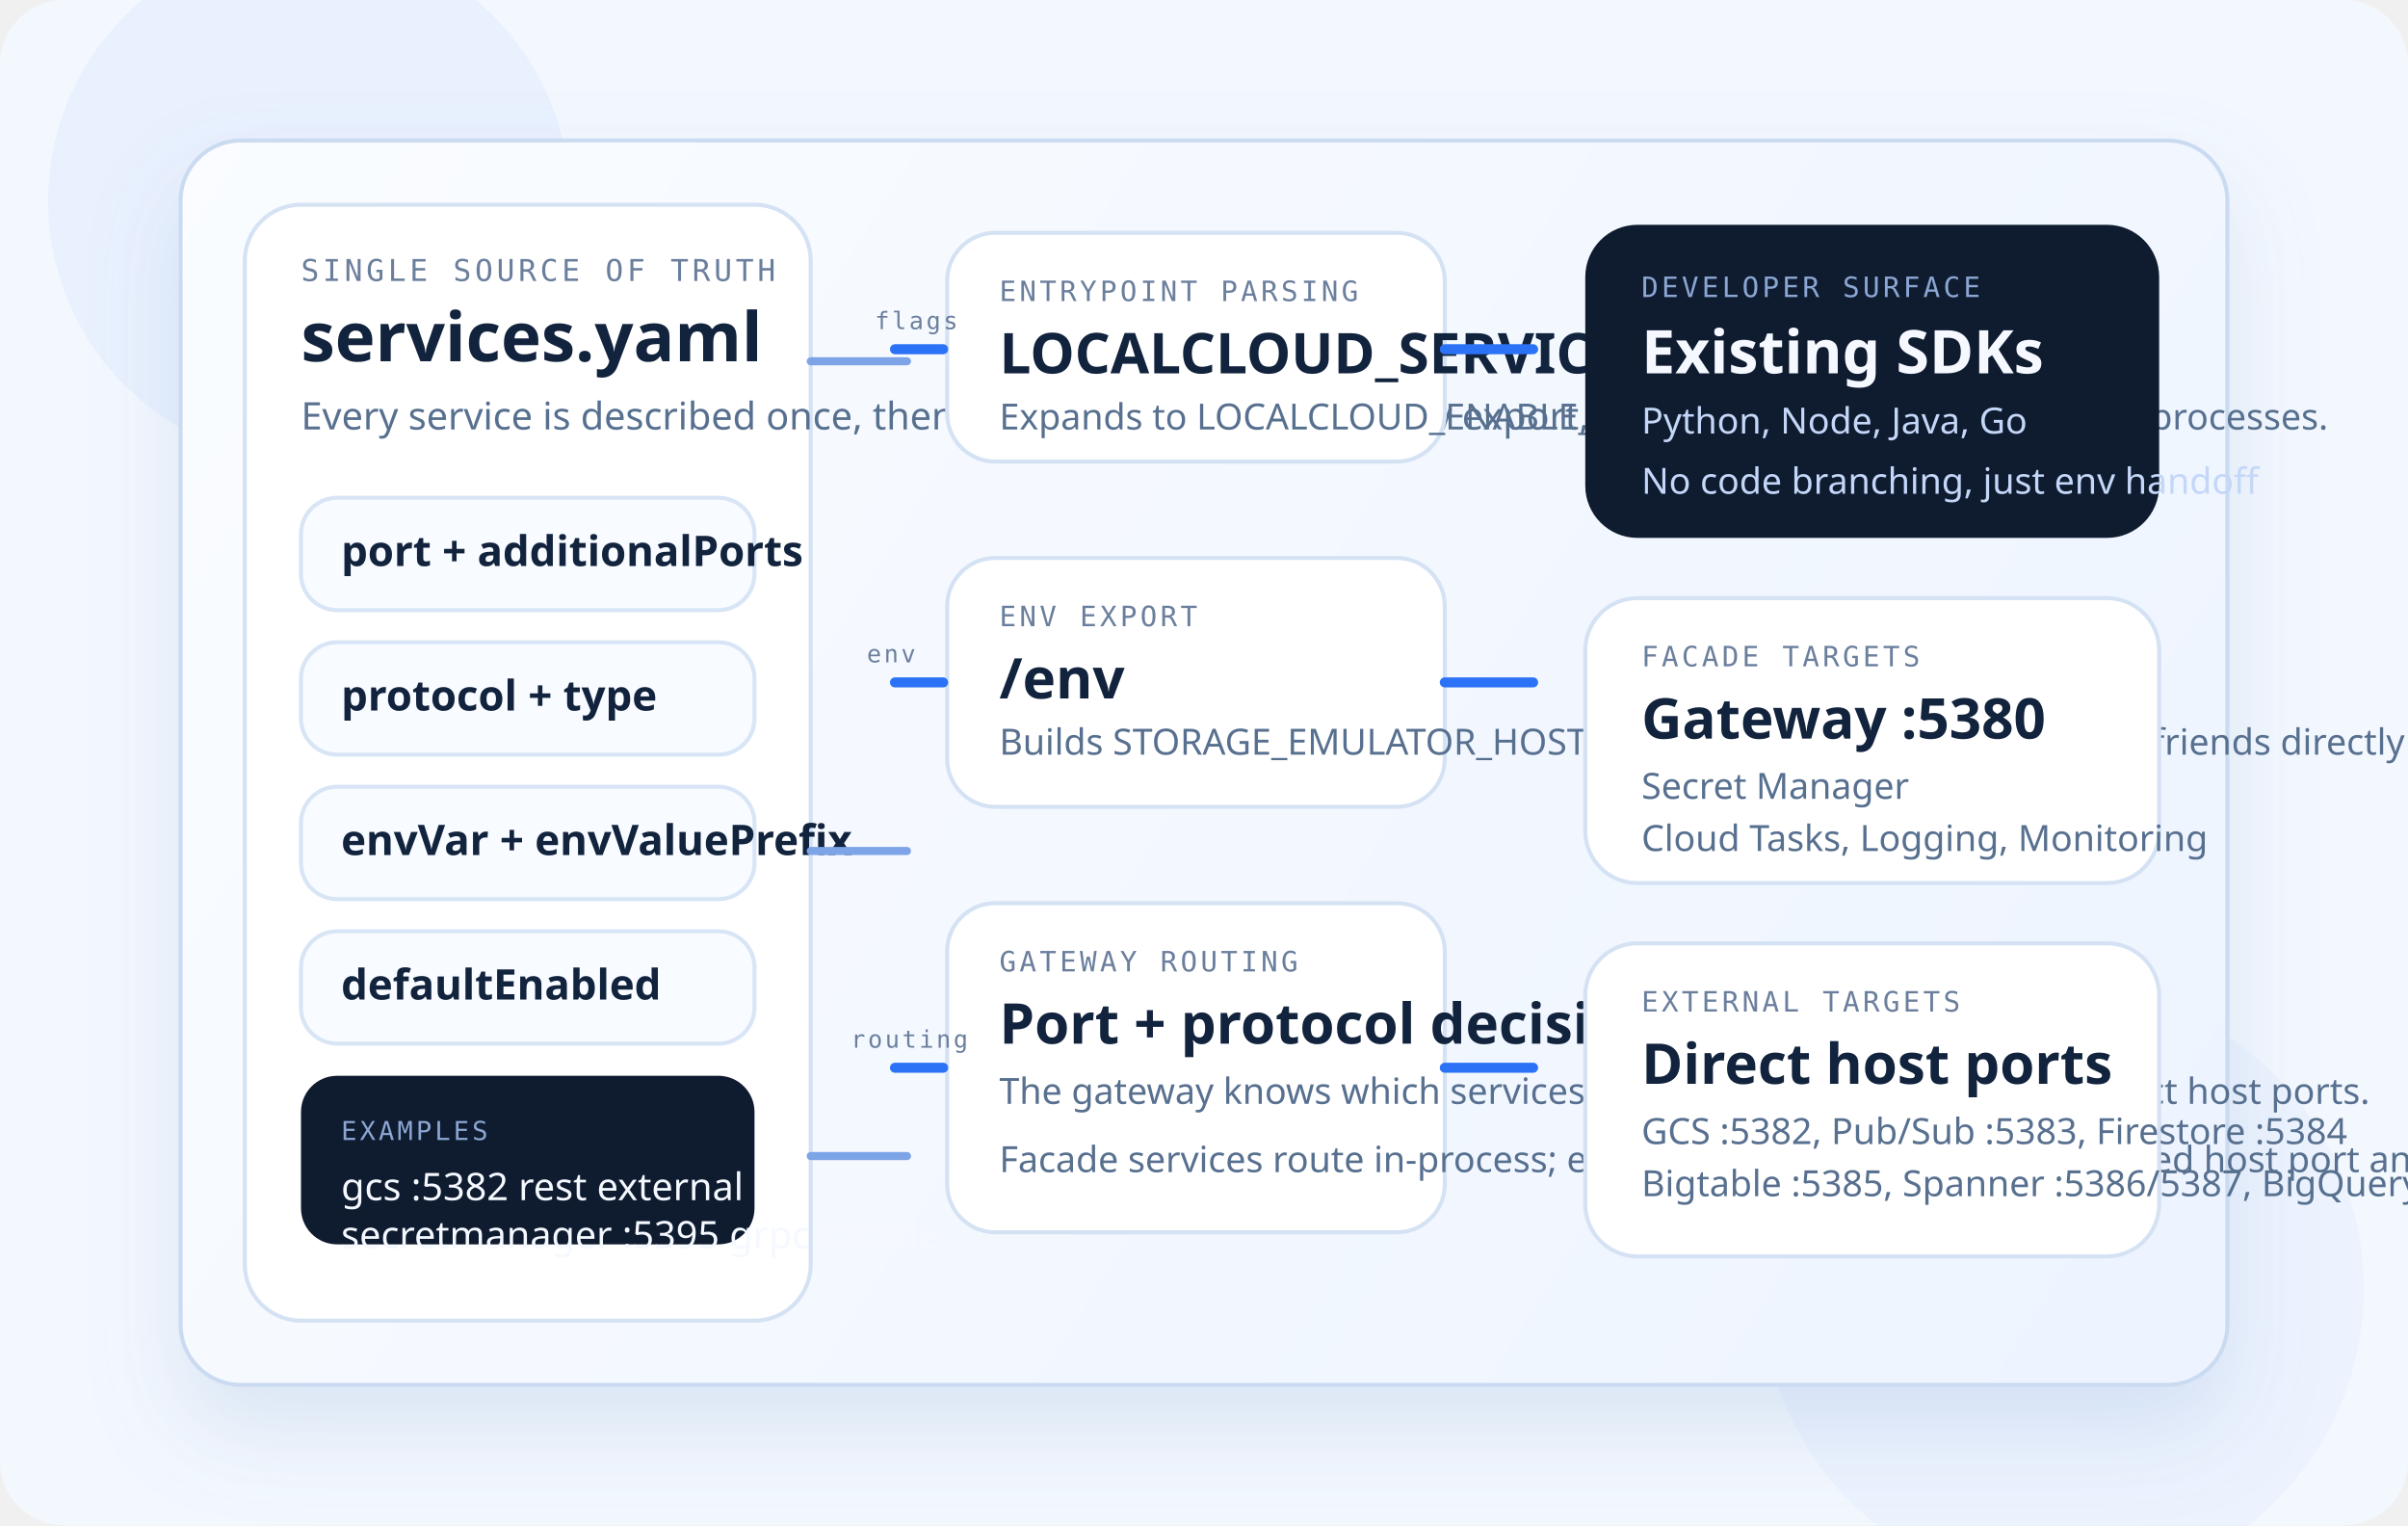
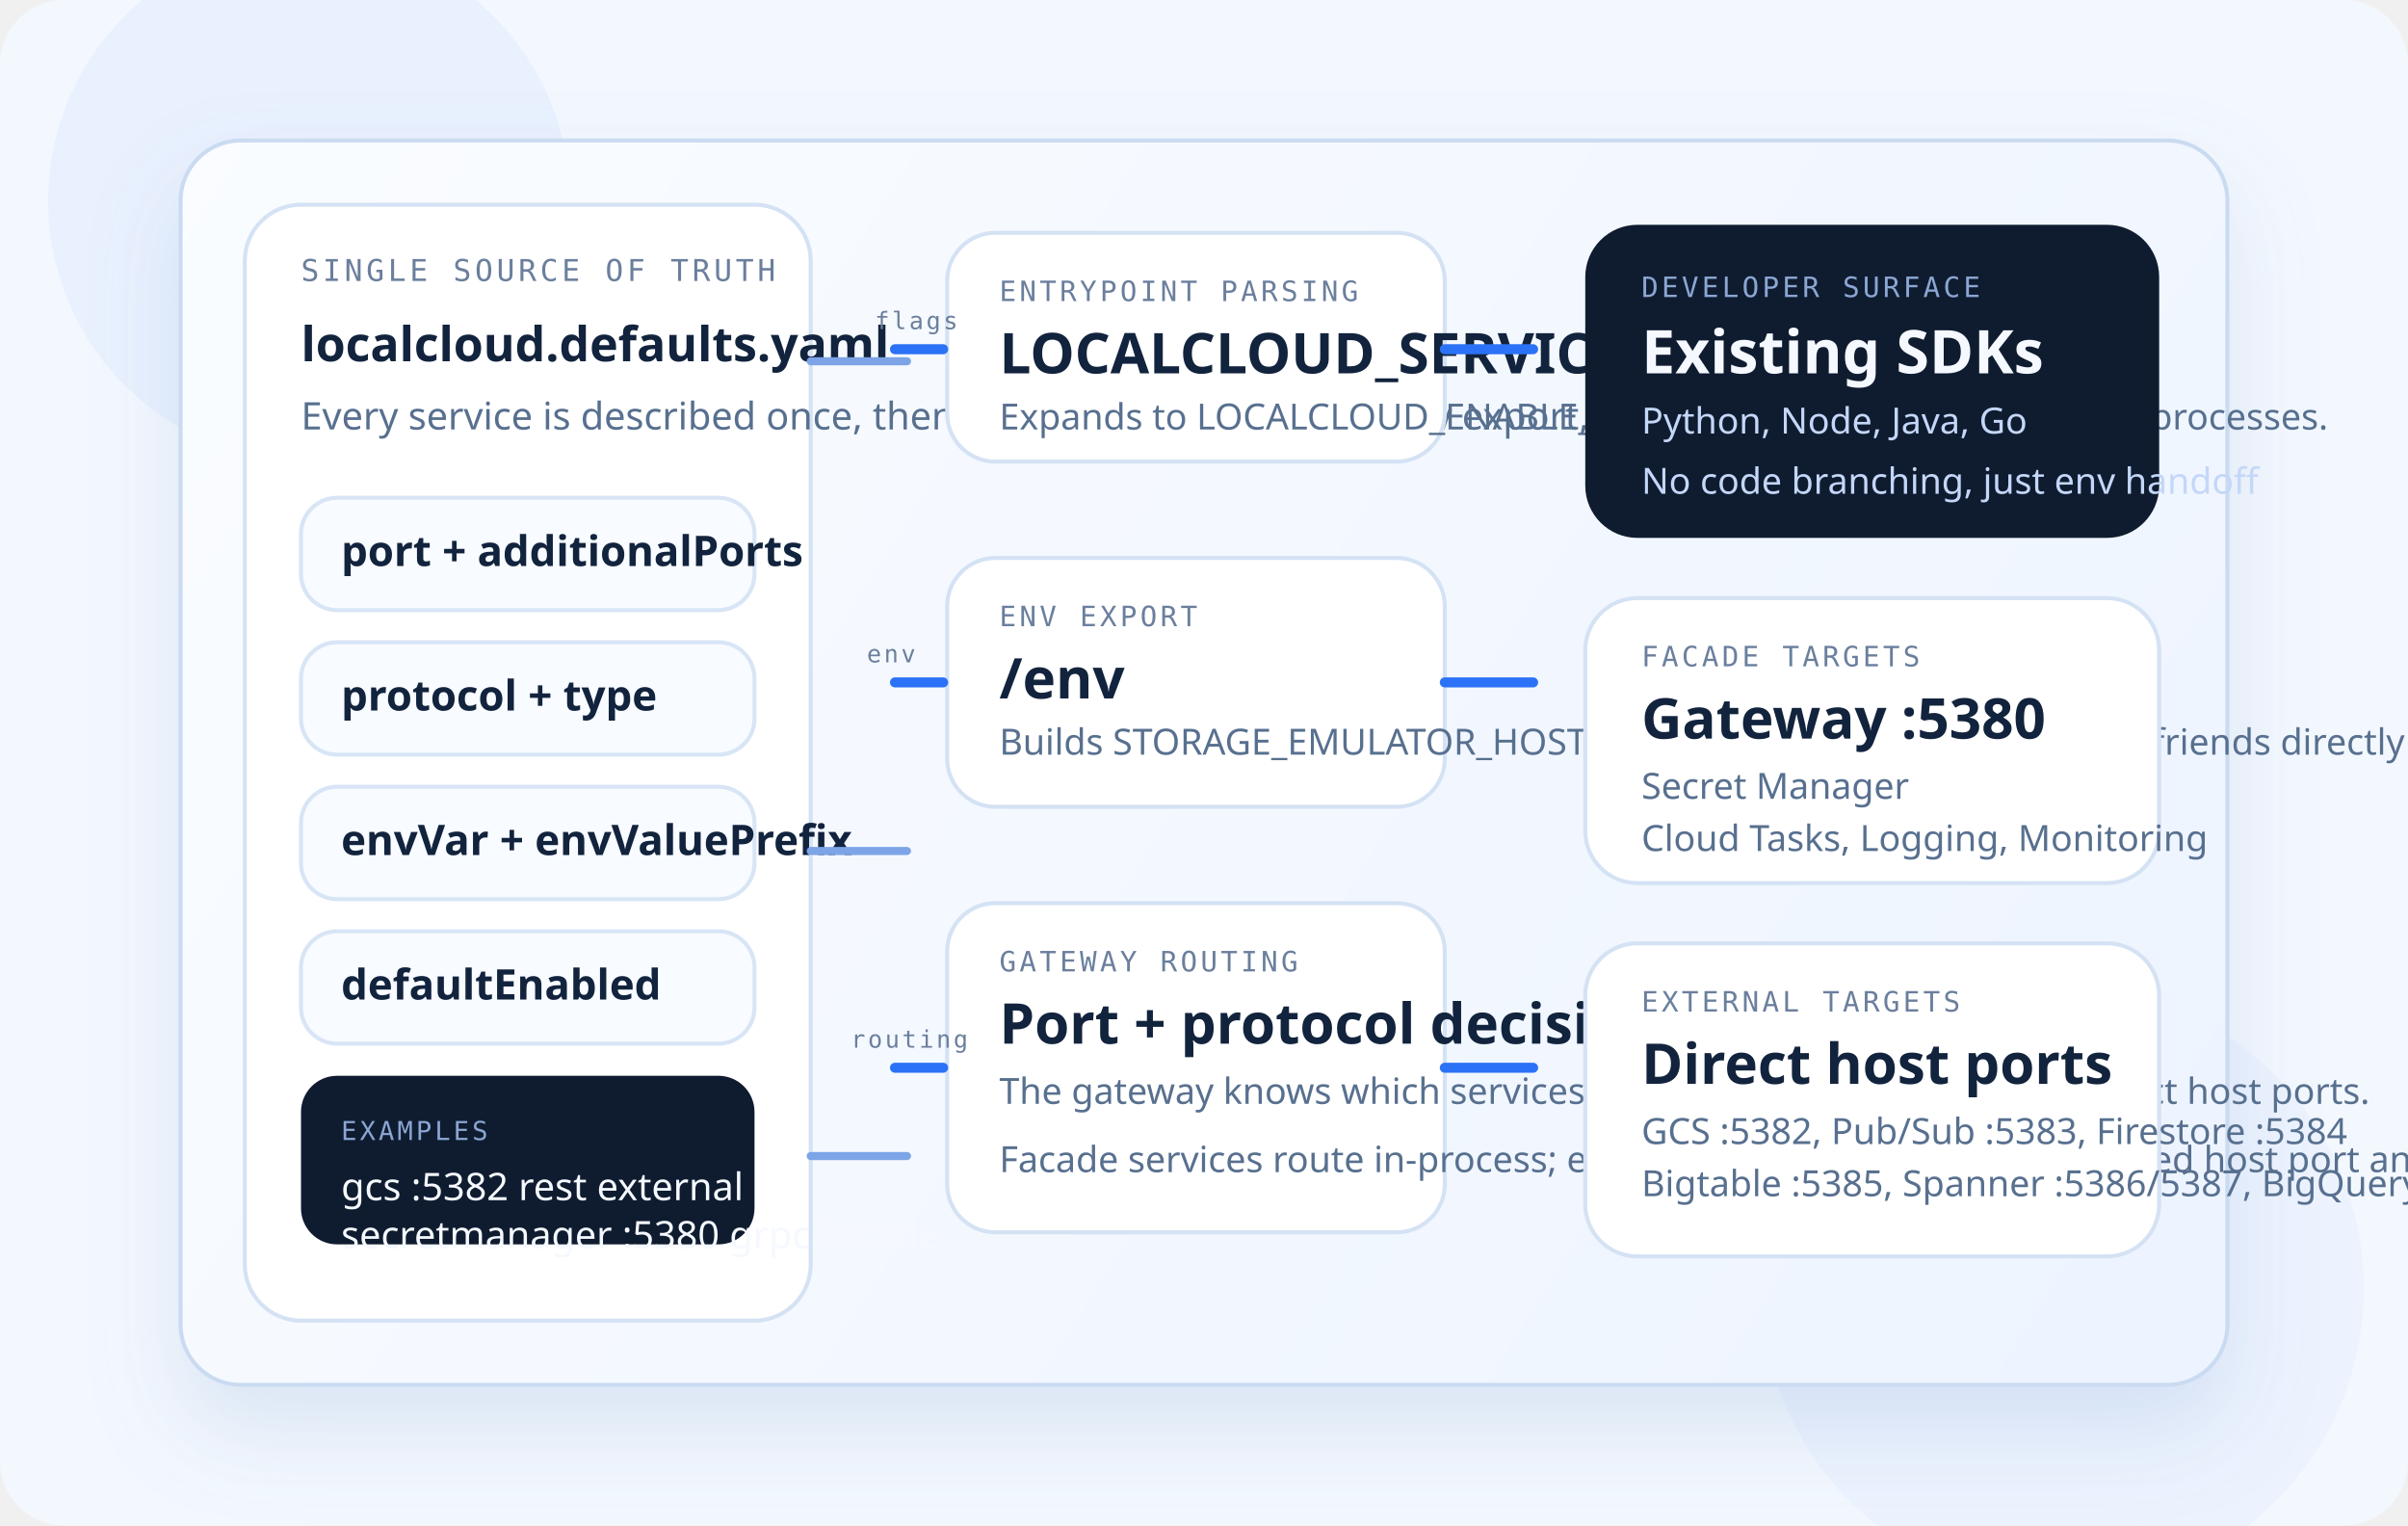
<svg xmlns="http://www.w3.org/2000/svg" width="1200" height="760" viewBox="0 0 1200 760" fill="none" role="img" aria-labelledby="service-routing-title service-routing-desc">
  <defs>
    <linearGradient id="sr-bg" x1="0" y1="0" x2="1200" y2="760" gradientUnits="userSpaceOnUse">
      <stop offset="0" stop-color="#FBFDFF" />
      <stop offset="1" stop-color="#ECF3FF" />
    </linearGradient>
    <linearGradient id="sr-blue" x1="0" y1="0" x2="1" y2="1">
      <stop offset="0" stop-color="#2C72F6" />
      <stop offset="1" stop-color="#7AA7FF" />
    </linearGradient>
    <filter id="sr-shadow" x="-20%" y="-20%" width="140%" height="140%">
      <feDropShadow dx="0" dy="22" stdDeviation="22" flood-color="#6A8FCC" flood-opacity="0.18" />
    </filter>
  </defs>
  <rect width="1200" height="760" rx="32" fill="#F3F8FE" />
  <circle cx="154" cy="100" r="130" fill="#DBE8FF" fill-opacity="0.42" />
  <circle cx="1028" cy="642" r="150" fill="#DBE8FF" fill-opacity="0.32" />
  <g filter="url(#sr-shadow)">
    <rect x="90" y="70" width="1020" height="620" rx="30" fill="url(#sr-bg)" stroke="#CADBF1" stroke-width="2" />
  </g>
  <rect x="122" y="102" width="282" height="556" rx="28" fill="#FFFFFF" stroke="#D4E2F4" stroke-width="2" />
  <text x="150" y="140" fill="#6B7F9D" font-family="IBM Plex Mono, monospace" font-size="15" letter-spacing="1.8">SINGLE SOURCE OF TRUTH</text>
-   <text x="150" y="180" fill="#12233D" font-family="IBM Plex Sans, sans-serif" font-size="34" font-weight="600">services.yaml</text>
+   <text x="150" y="180" fill="#12233D" font-family="IBM Plex Sans, sans-serif" font-size="24" font-weight="600">localcloud.defaults.yaml</text>
  <text x="150" y="214" fill="#58708F" font-family="IBM Plex Sans, sans-serif" font-size="19">Every service is described once, then reused by the gateway, env export, and docs.</text>
  <rect x="150" y="248" width="226" height="56" rx="18" fill="#F8FBFF" stroke="#D7E5F6" stroke-width="2" />
  <text x="170" y="282" fill="#12233D" font-family="IBM Plex Sans, sans-serif" font-size="21" font-weight="600">port + additionalPorts</text>
  <rect x="150" y="320" width="226" height="56" rx="18" fill="#F8FBFF" stroke="#D7E5F6" stroke-width="2" />
  <text x="170" y="354" fill="#12233D" font-family="IBM Plex Sans, sans-serif" font-size="21" font-weight="600">protocol + type</text>
  <rect x="150" y="392" width="226" height="56" rx="18" fill="#F8FBFF" stroke="#D7E5F6" stroke-width="2" />
  <text x="170" y="426" fill="#12233D" font-family="IBM Plex Sans, sans-serif" font-size="21" font-weight="600">envVar + envValuePrefix</text>
  <rect x="150" y="464" width="226" height="56" rx="18" fill="#F8FBFF" stroke="#D7E5F6" stroke-width="2" />
  <text x="170" y="498" fill="#12233D" font-family="IBM Plex Sans, sans-serif" font-size="21" font-weight="600">defaultEnabled</text>
  <rect x="150" y="536" width="226" height="84" rx="18" fill="#0F1C30" />
  <text x="170" y="568" fill="#8BA6D3" font-family="IBM Plex Mono, monospace" font-size="13" letter-spacing="1.5">EXAMPLES</text>
  <text x="170" y="598" fill="#F5F9FF" font-family="IBM Plex Sans, sans-serif" font-size="19">gcs :5382 rest external</text>
-   <text x="170" y="622" fill="#F5F9FF" font-family="IBM Plex Sans, sans-serif" font-size="19">secretmanager :5395 grpc facade</text>
+   <text x="170" y="622" fill="#F5F9FF" font-family="IBM Plex Sans, sans-serif" font-size="19">secretmanager :5380 grpc facade</text>
  <rect x="472" y="116" width="248" height="114" rx="24" fill="#FFFFFF" stroke="#D4E2F4" stroke-width="2" />
  <text x="498" y="150" fill="#6B7F9D" font-family="IBM Plex Mono, monospace" font-size="14" letter-spacing="1.6">ENTRYPOINT PARSING</text>
  <text x="498" y="186" fill="#12233D" font-family="IBM Plex Sans, sans-serif" font-size="28" font-weight="600">LOCALCLOUD_SERVICES</text>
  <text x="498" y="214" fill="#58708F" font-family="IBM Plex Sans, sans-serif" font-size="18">Expands to LOCALCLOUD_ENABLE_* flags before supervisord starts processes.</text>
  <rect x="472" y="278" width="248" height="124" rx="24" fill="#FFFFFF" stroke="#D4E2F4" stroke-width="2" />
  <text x="498" y="312" fill="#6B7F9D" font-family="IBM Plex Mono, monospace" font-size="14" letter-spacing="1.6">ENV EXPORT</text>
  <text x="498" y="348" fill="#12233D" font-family="IBM Plex Sans, sans-serif" font-size="28" font-weight="600">/env</text>
  <text x="498" y="376" fill="#58708F" font-family="IBM Plex Sans, sans-serif" font-size="18">Builds STORAGE_EMULATOR_HOST, PUBSUB_EMULATOR_HOST, and friends directly from the registry.</text>
  <rect x="472" y="450" width="248" height="164" rx="24" fill="#FFFFFF" stroke="#D4E2F4" stroke-width="2" />
  <text x="498" y="484" fill="#6B7F9D" font-family="IBM Plex Mono, monospace" font-size="14" letter-spacing="1.6">GATEWAY ROUTING</text>
  <text x="498" y="520" fill="#12233D" font-family="IBM Plex Sans, sans-serif" font-size="28" font-weight="600">Port + protocol decisions</text>
  <text x="498" y="550" fill="#58708F" font-family="IBM Plex Sans, sans-serif" font-size="18">The gateway knows which services stay on :5380 and which use direct host ports.</text>
  <text x="498" y="584" fill="#58708F" font-family="IBM Plex Sans, sans-serif" font-size="18">Facade services route in-process; external emulators route by declared host port and health check.</text>
  <rect x="790" y="112" width="286" height="156" rx="26" fill="#0F1C30" />
  <text x="818" y="148" fill="#8BA6D3" font-family="IBM Plex Mono, monospace" font-size="14" letter-spacing="1.6">DEVELOPER SURFACE</text>
  <text x="818" y="186" fill="#F5F9FF" font-family="IBM Plex Sans, sans-serif" font-size="30" font-weight="600">Existing SDKs</text>
  <text x="818" y="216" fill="#C4D7F8" font-family="IBM Plex Sans, sans-serif" font-size="18">Python, Node, Java, Go</text>
  <text x="818" y="246" fill="#C4D7F8" font-family="IBM Plex Sans, sans-serif" font-size="18">No code branching, just env handoff</text>
  <rect x="790" y="298" width="286" height="142" rx="26" fill="#FFFFFF" stroke="#D4E2F4" stroke-width="2" />
  <text x="818" y="332" fill="#6B7F9D" font-family="IBM Plex Mono, monospace" font-size="14" letter-spacing="1.6">FACADE TARGETS</text>
  <text x="818" y="368" fill="#12233D" font-family="IBM Plex Sans, sans-serif" font-size="28" font-weight="600">Gateway :5380</text>
  <text x="818" y="398" fill="#58708F" font-family="IBM Plex Sans, sans-serif" font-size="18">Secret Manager</text>
  <text x="818" y="424" fill="#58708F" font-family="IBM Plex Sans, sans-serif" font-size="18">Cloud Tasks, Logging, Monitoring</text>
  <rect x="790" y="470" width="286" height="156" rx="26" fill="#FFFFFF" stroke="#D4E2F4" stroke-width="2" />
  <text x="818" y="504" fill="#6B7F9D" font-family="IBM Plex Mono, monospace" font-size="14" letter-spacing="1.6">EXTERNAL TARGETS</text>
  <text x="818" y="540" fill="#12233D" font-family="IBM Plex Sans, sans-serif" font-size="28" font-weight="600">Direct host ports</text>
  <text x="818" y="570" fill="#58708F" font-family="IBM Plex Sans, sans-serif" font-size="18">GCS :5382, Pub/Sub :5383, Firestore :5384</text>
  <text x="818" y="596" fill="#58708F" font-family="IBM Plex Sans, sans-serif" font-size="18">Bigtable :5385, Spanner :5386/5387, BigQuery :5388/5389</text>
  <path d="M404 180H452" stroke="#7DA4E6" stroke-width="4" stroke-linecap="round" />
  <path d="M404 424H452" stroke="#7DA4E6" stroke-width="4" stroke-linecap="round" />
  <path d="M404 576H452" stroke="#7DA4E6" stroke-width="4" stroke-linecap="round" />
  <path d="M720 174H764" stroke="#2C72F6" stroke-width="5" stroke-linecap="round" />
  <path d="M720 340H764" stroke="#2C72F6" stroke-width="5" stroke-linecap="round" />
  <path d="M720 532H764" stroke="#2C72F6" stroke-width="5" stroke-linecap="round" />
  <path d="M446 174L470 174" stroke="#2C72F6" stroke-width="5" stroke-linecap="round" />
  <path d="M446 340L470 340" stroke="#2C72F6" stroke-width="5" stroke-linecap="round" />
  <path d="M446 532L470 532" stroke="#2C72F6" stroke-width="5" stroke-linecap="round" />
  <text x="436" y="164" fill="#6B7F9D" font-family="IBM Plex Mono, monospace" font-size="12" letter-spacing="1.3">flags</text>
  <text x="432" y="330" fill="#6B7F9D" font-family="IBM Plex Mono, monospace" font-size="12" letter-spacing="1.3">env</text>
  <text x="424" y="522" fill="#6B7F9D" font-family="IBM Plex Mono, monospace" font-size="12" letter-spacing="1.3">routing</text>
</svg>
